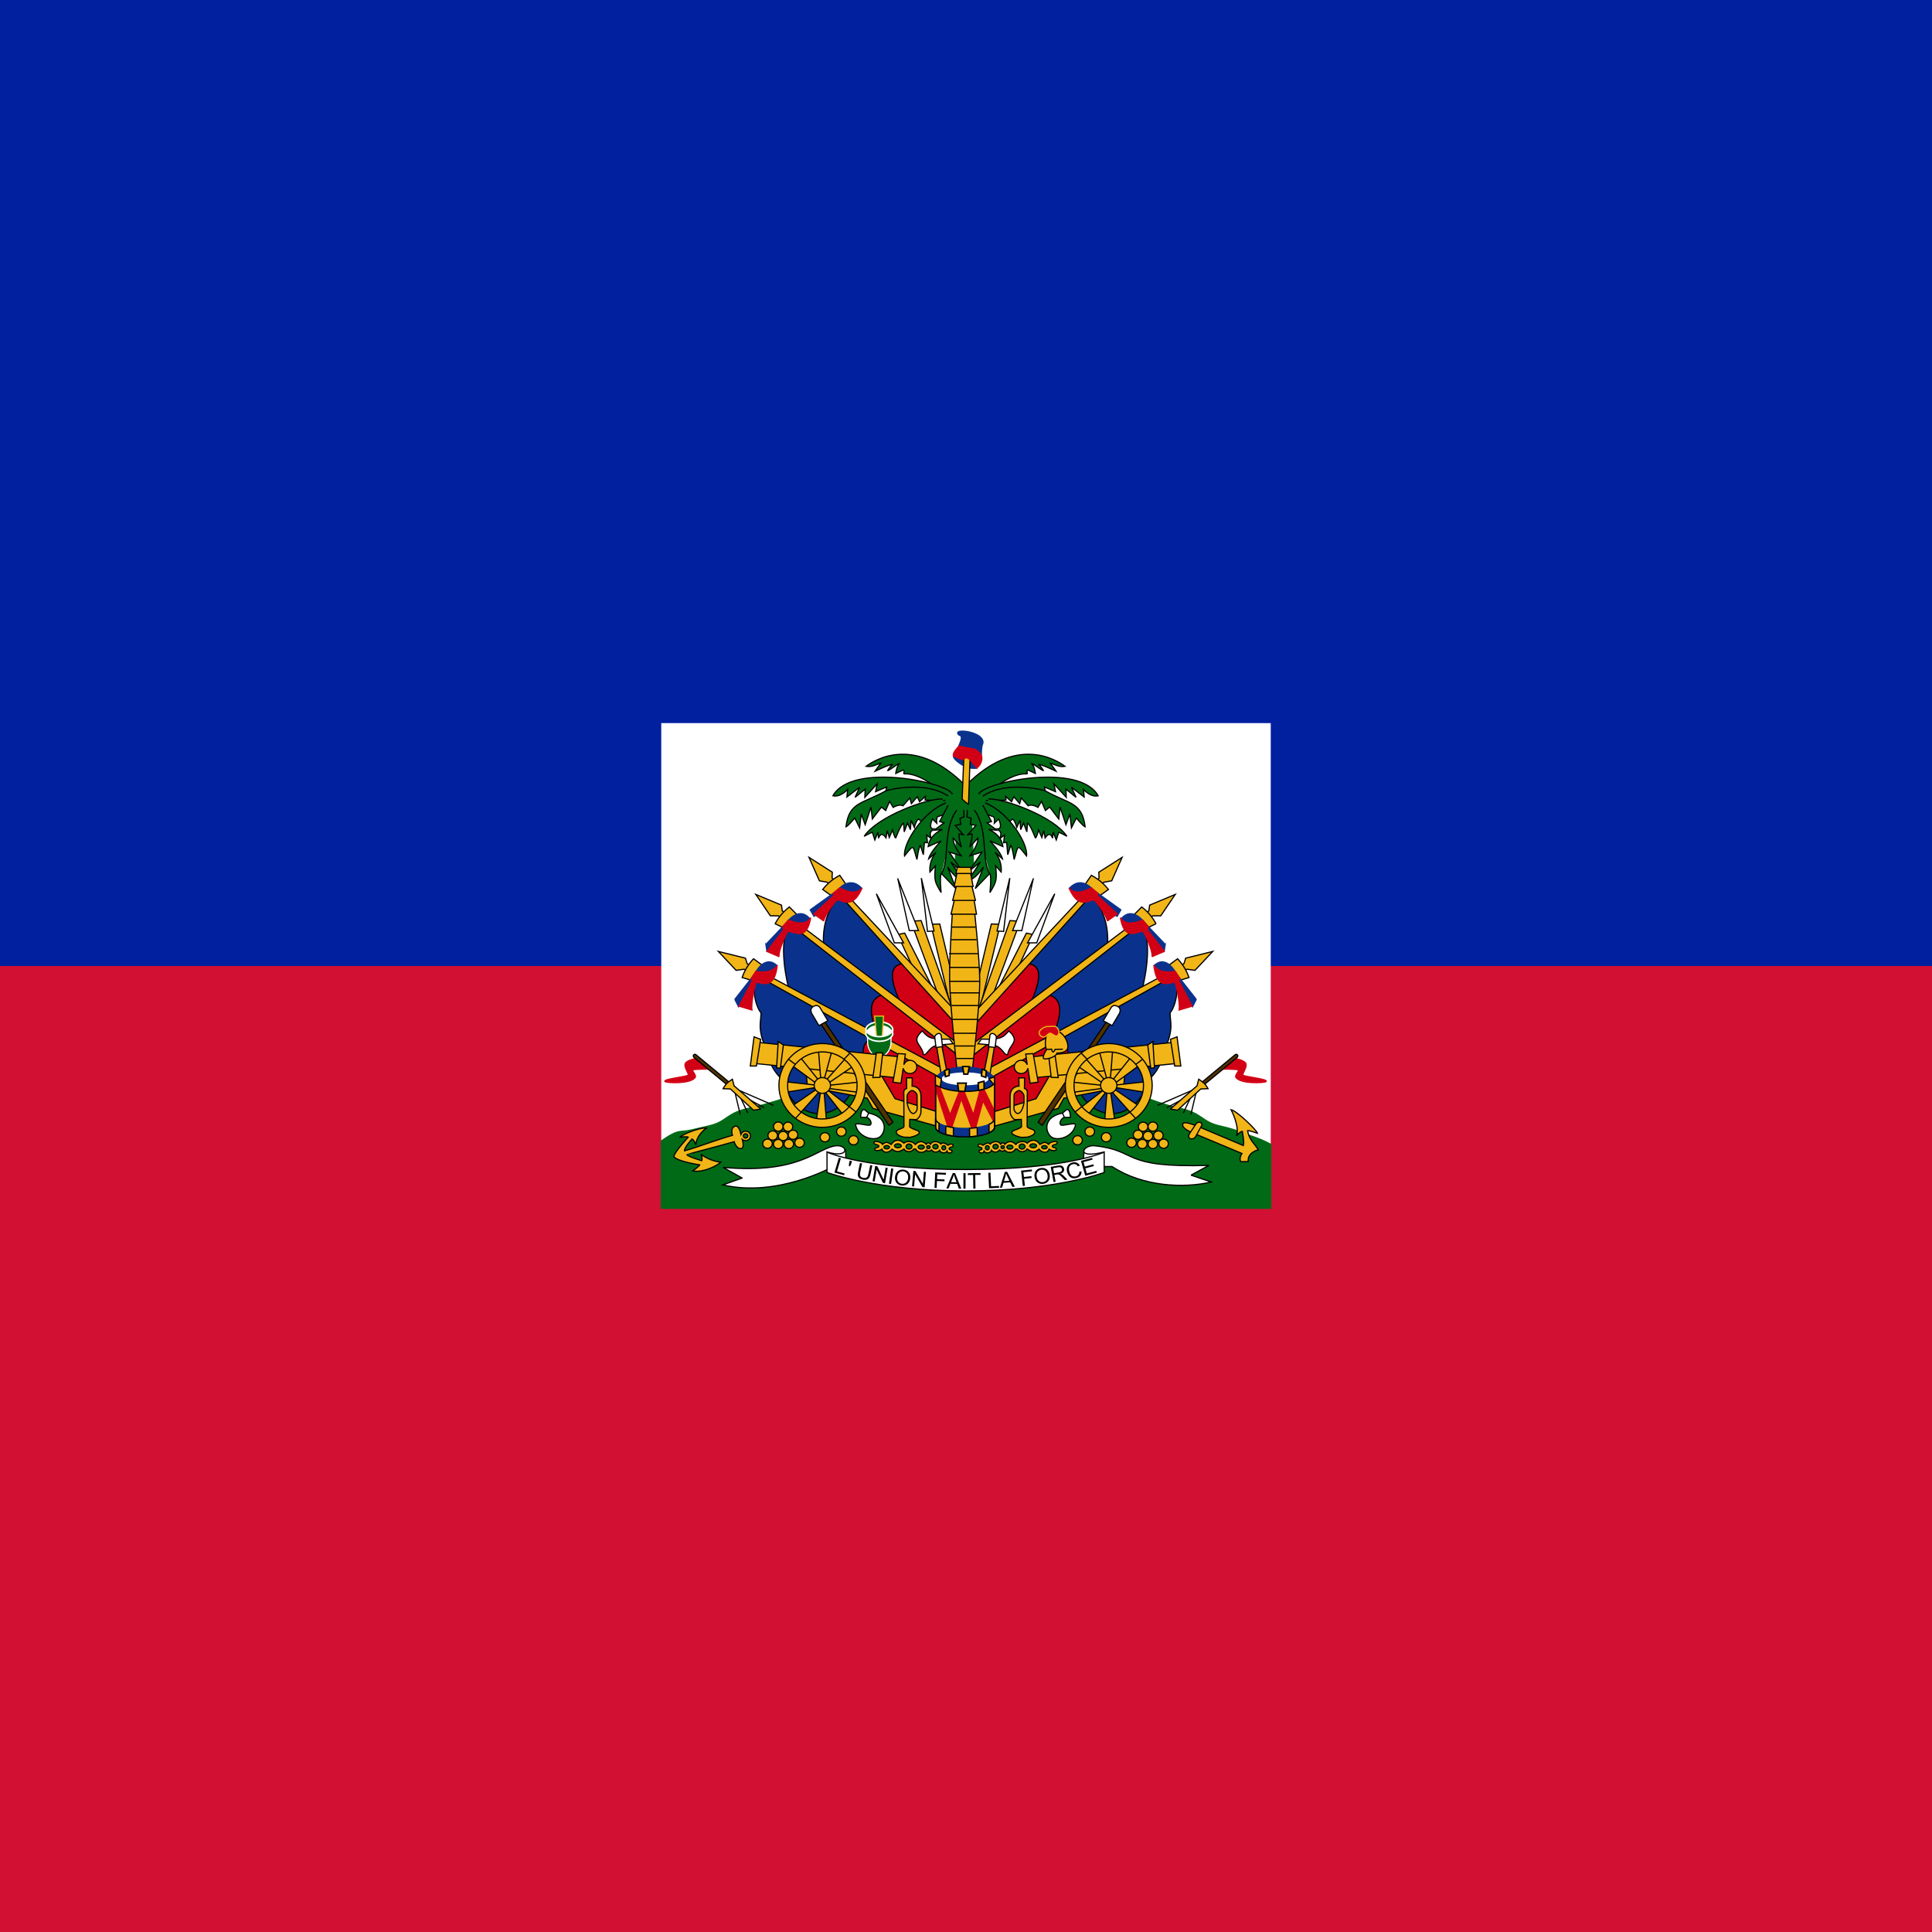
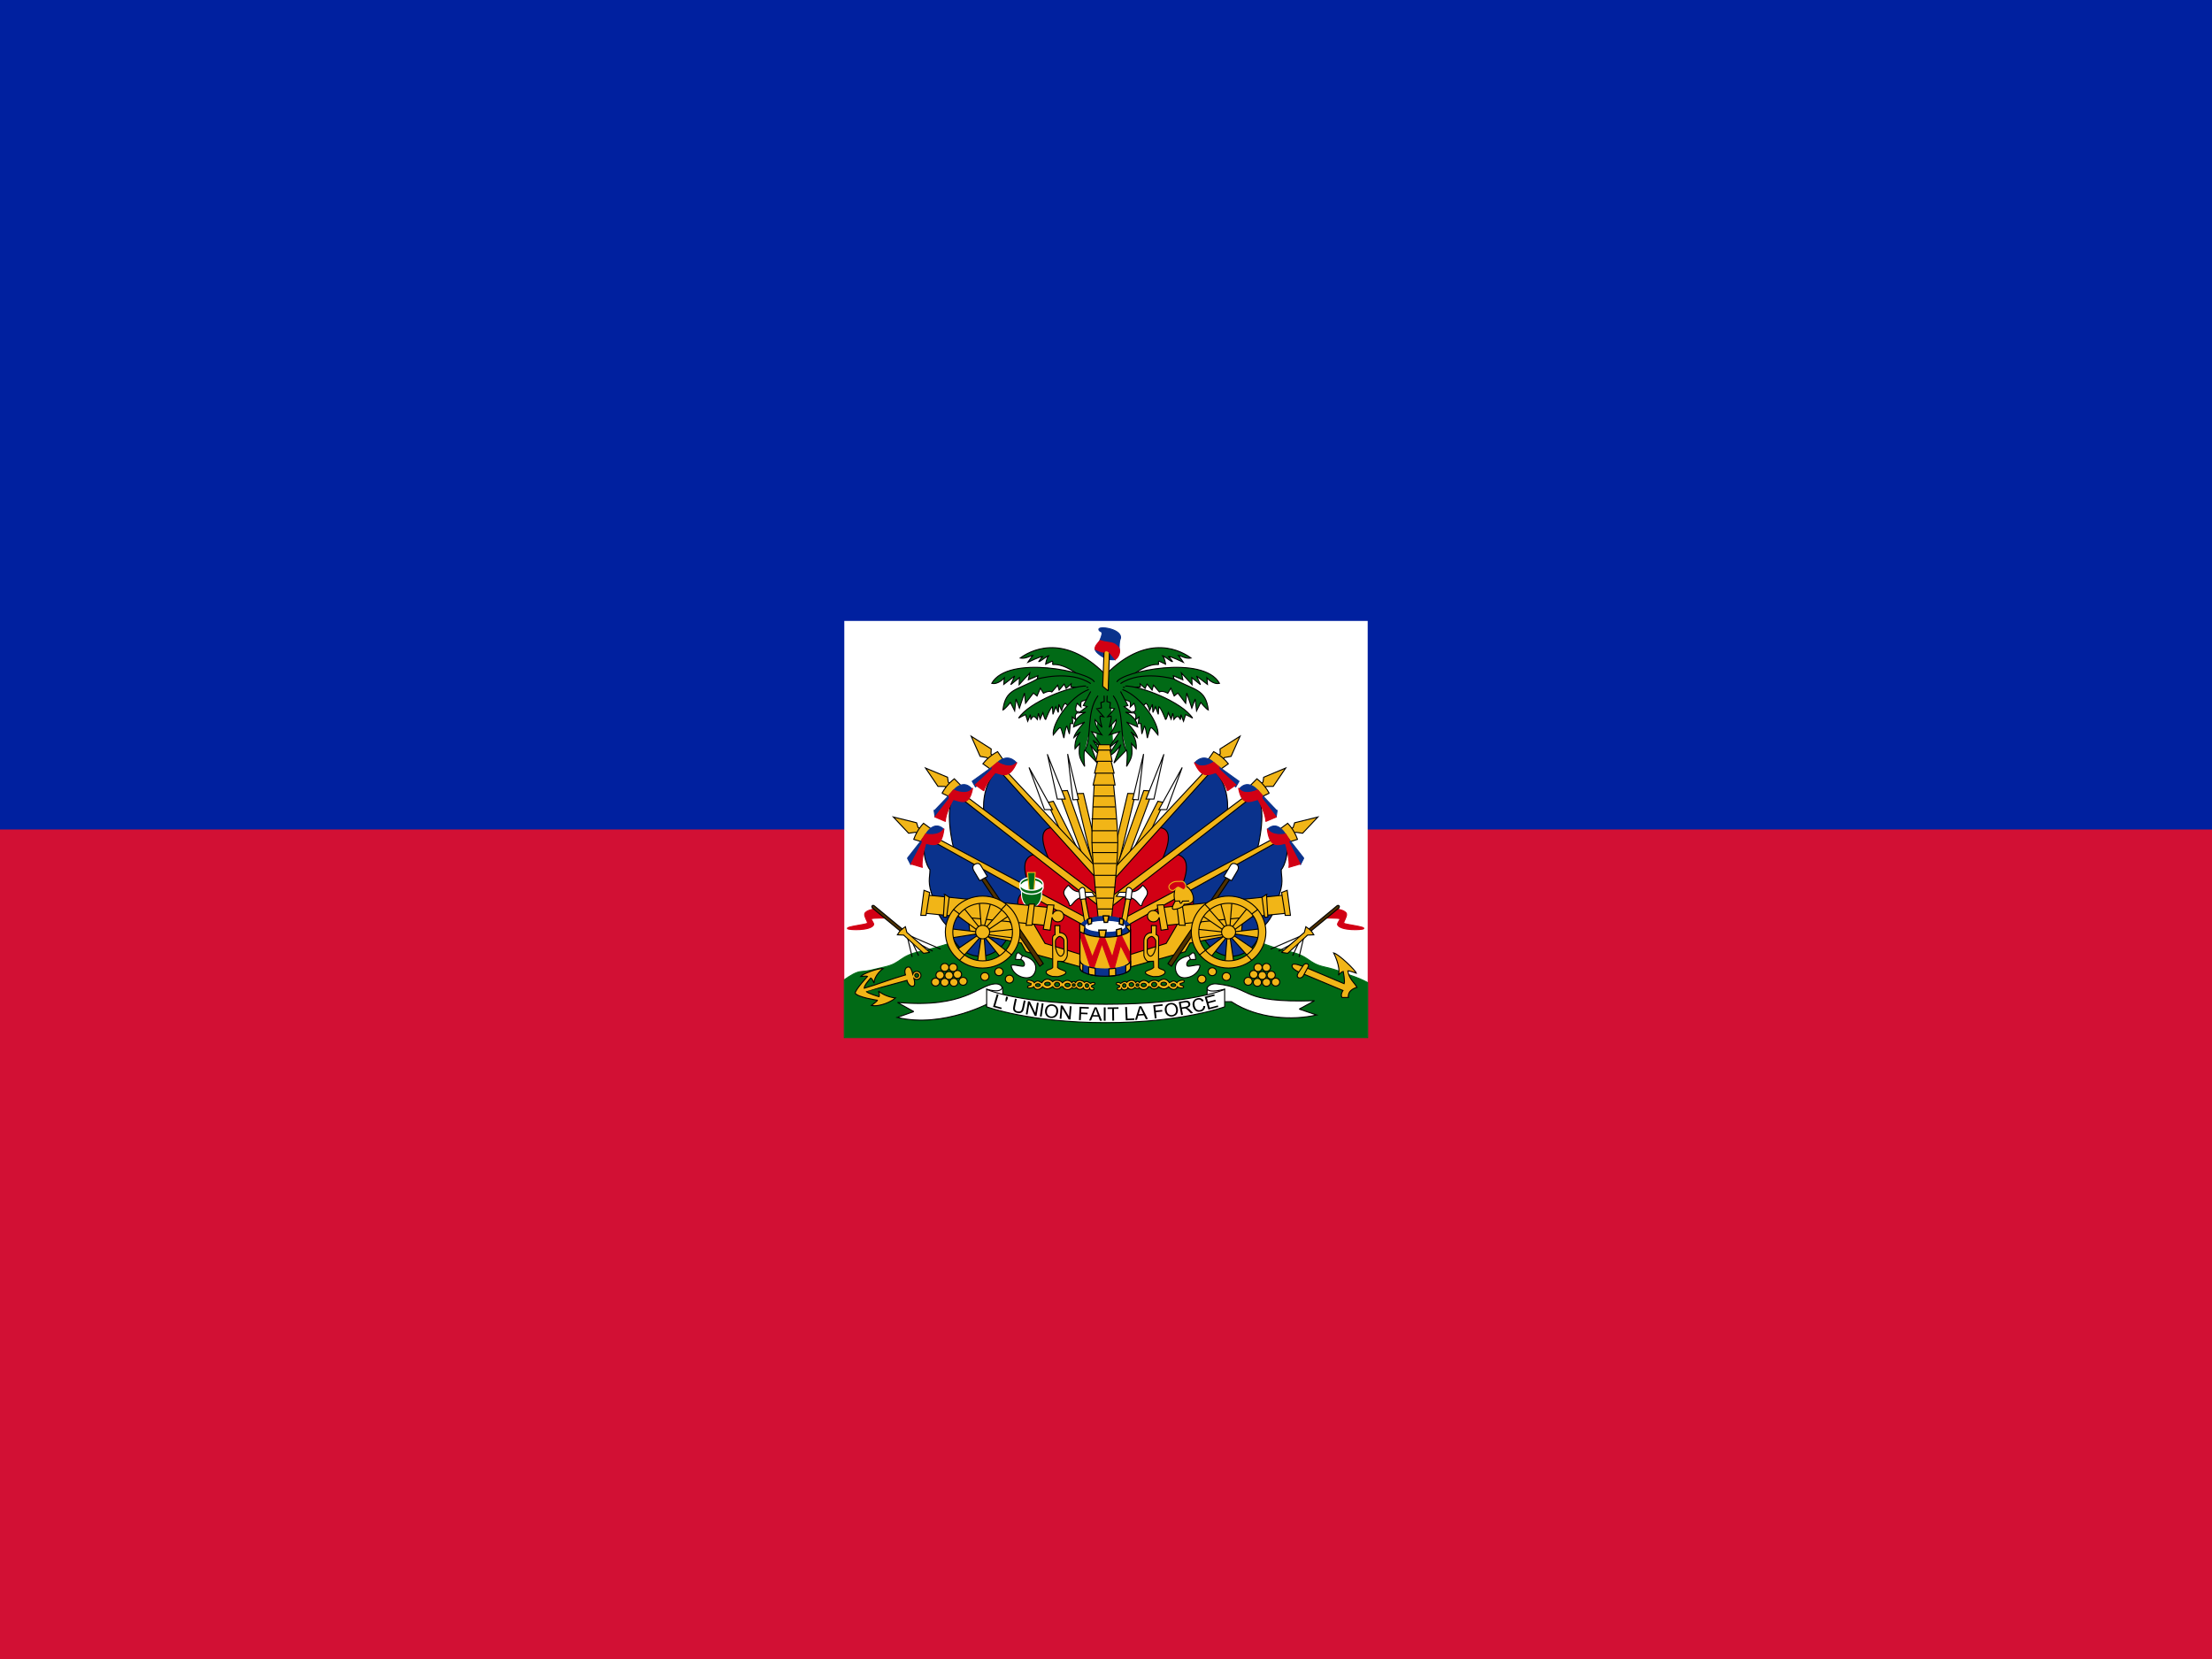
- <svg xmlns="http://www.w3.org/2000/svg" xmlns:xlink="http://www.w3.org/1999/xlink" height="512" width="512" viewBox="0 0 512 512">
-   <path fill="#d21034" d="M0 0h512v512H0z" />
-   <path fill="#00209f" d="M0 0h512v256H0z" />
+ <svg xmlns="http://www.w3.org/2000/svg" xmlns:xlink="http://www.w3.org/1999/xlink" height="480" width="640" viewBox="0 0 640 480">
+   <path fill="#d21034" d="M0 0h640v480H0z" />
+   <path fill="#00209f" d="M0 0h640v240H0z" />
  <g fill="#f1b517" stroke="#000" stroke-width=".183">
-     <path fill="#fff" d="M175.24 191.63h161.52v128.583H175.24z" stroke="none" />
-     <path d="M288.507 284.614l-32.963.957-32.814.374s-16.86 6.235-23.75 7.634c-6.872 1.396-5.978 3.653-11.295 4.84-4.26.953-4.75 1.253-7.25 1.417-1.512.1-3.374 1.263-5.196 2.545v17.833h161.52V303.25c-1.75-.953-3.418-1.61-5.126-2.19-2.373-.807-3.972-1.69-8.23-2.64-5.318-1.19-4.425-3.446-11.296-4.842-6.892-1.4-23.6-8.964-23.6-8.964z" fill="#016a16" stroke="#016a16" stroke-width=".312" />
-     <g transform="translate(-170.667) scale(1.70667)">
+     <path fill="#fff" d="M244.286 179.654h151.428V300.2H244.286z" stroke="none" />
+     <path d="M350.475 266.826l-30.902.897-30.764.35s-15.806 5.845-22.266 7.157c-6.442 1.308-5.605 3.424-10.59 4.538-3.992.892-4.453 1.174-6.796 1.328-1.417.093-3.163 1.183-4.87 2.385v16.72h151.425v-15.902c-1.64-.895-3.205-1.51-4.806-2.054-2.224-.757-3.724-1.584-7.716-2.476-4.984-1.114-4.147-3.23-10.588-4.538-6.46-1.312-22.127-8.404-22.127-8.404z" fill="#016a16" stroke="#016a16" stroke-width=".293" />
+     <g transform="translate(-80) scale(1.6)">
      <g id="a">
        <path d="M244.53 143.512l1.396-.033 2.555 10.748-.544 3.386-3.407-14.102z" />
        <path d="M243.064 136.346l.954 8.284 1.022-.066-1.976-8.218z" fill="#fff" />
        <path d="M245.722 154.59l-4.293-11.54 1.6-.098 5.01 14.102-2.318-2.465z" />
        <path d="M239.42 136.477l1.77 8.02h1.432l-3.203-8.02z" fill="#fff" />
        <path d="M241.906 150.546l-2.52-5.424 1.09-.23 4.6 9.007-3.17-3.354z" />
        <path d="M236.08 138.778l2.794 7.626h1.43l-4.224-7.626z" fill="#fff" />
        <path d="M242.25 151.364l-11.437-12.484c-3.57 2.828-2.908 8.02-2.908 8.02l12.957 10.167 1.387-5.703z" fill="#0a328c" />
        <path d="M248.86 158.235l-8.482-8.594c-3.587.126-.74 5.48-.56 6.153l9.043 7.734v-5.292z" fill="#d20014" />
        <path d="M248.14 156.757l-17.54-18.78-.685.483 18.56 20.622-.336-2.325zm-18.554-19.985l-.385-.446.04-.89-3.62-2.304 1.617 3.64 1.232.223.384.446.732-.668z" />
        <path d="M227.738 138.11c.616-.743 1.348-1.486 2.657-2.192l1 1.45-2.155 1.82-1.502-1.078z" />
        <path d="M225.81 141.278l.59 1.026c.363-.135 4.03-3.457 4.03-3.457l2.632-.08.756-.838c-1.932-2.08-3.752.296-3.752.296l-4.255 3.052z" fill="#0a328c" stroke="#0a328c" />
        <path d="M227.91 143.007c.14-.918 1.877-3.214 2.13-3.295 1.302.39 2.514 1.14 3.834-1.837-1.148 1.46-3.47-.027-3.47-.027l-1.01.838.03.405-3.053 2.837 1.54 1.08z" fill="#d20014" stroke="#d20014" />
        <g>
          <path d="M237.252 154.672l-14.367-11.41c-2.46 2.502-.415 10.23-.415 10.23l14.043 7.608.74-6.428z" fill="#0a328c" />
          <path d="M249.166 163.917l-11.818-9.467c-4.036.566-.864 6.506-.623 7.16l12.48 6.77-.04-4.463z" fill="#d20014" />
          <path d="M248.697 162.005l-25.554-19.182-.587.59 26.837 20.956-.696-2.365zm-26.769-20.198l-.46-.374-.122-.885-3.98-1.662 2.25 3.314 1.253.014.458.374.6-.78z" />
          <path d="M220.35 143.433c.472-.835 1.06-1.69 2.22-2.603l1.247 1.26-1.795 2.152-1.673-.81z" />
          <path d="M218.925 146.64l.16 1.06c.337-.187 3.56-3.725 3.56-3.725l2.586-.477.528-.833c-1.797-2.114-3.713.698-3.713.698l-3.12 3.278z" fill="#0a328c" stroke="#0a328c" />
          <path d="M220.97 148.545c-.122-.982 1.22-3.863 1.456-3.98 1.547.46 2.894 1.152 3.462-2.07-.897 1.614-3.46.363-3.46.363l-.86.98.12.53-2.61 3.37 1.893.807z" fill="#d20014" stroke="#d20014" />
        </g>
        <g>
          <path d="M236.224 161.65c-.19-.045-18.517-10.44-18.517-10.44-1.334 2.25-.128 5.52.457 6.028.034 1.5-.602 2.306.707 5.44.387 2.035 1.33 3.912 2.7 5.026 1.672 6.417 8.223 6.848 10.747 1.624l3.907-7.677z" fill="#0a328c" />
          <path d="M248.352 168.512l-12.548-7.355c-4.036.567.085 8.056.326 8.71l12.116 4.304.106-5.658z" fill="#d20014" />
          <path d="M246.243 165.846l-28.35-15.09-.484.673 29.904 16.646-1.07-2.23zm-29.715-15.909l-.514-.3-.265-.856-4.2-1.04 2.757 2.935 1.24-.177.515.3.466-.86z" />
          <path d="M215.232 151.782c.332-.896.773-1.828 1.772-2.907l1.436 1.056-1.425 2.4-1.783-.548z" />
          <path d="M214.1 155.18l.593 1.168c.307-.232 3.004-4.578 3.004-4.578l2.492-.82.468-1.014c-2.002-1.85-3.498 1.342-3.498 1.342l-3.06 3.903z" fill="#0a328c" stroke="#0a328c" />
          <path d="M216.772 156.836c-.2-1 .484-4.197.7-4.345 1.56.466 2.863.598 3.223-2.62-.907 1.528-3.328.952-3.328.952l-.71 1.085.15.38-2.06 3.95 2.025.6z" fill="#d20014" stroke="#d20014" />
        </g>
      </g>
      <use height="100%" width="100%" xlink:href="#a" transform="matrix(-1 0 0 1 499.86 0)" />
    </g>
-     <g transform="translate(-170.667) scale(1.70667)">
+     <g transform="translate(-80) scale(1.6)">
      <path d="M248.757 125.603l-.465 9.07h2.9l-.425-8.992 3.023-.423-.335-3.582-7.51.29.04 3.253 2.772.385z" fill="#016a16" stroke="#016a16" />
      <g id="b" fill="#016a16">
        <path d="M249.817 121.898c-7.764-7.77-13.878-3.98-15.334-2.902.963.187 1.826-.412 2.273-.48-.28.353-.865 1.23-.865 1.23s2.4-1.135 2.67-1.03c-.347.275-.728.935-.728.935.178.07 1.528-1.056 1.795-1.076-.41.466-.54 1.528-.54 1.528l1.17-.545c.305.216-.084.63.18.61 1.945-.16 4.678 1.776 5.054 2.37" />
        <path d="M247.895 123.32c-.81-1.853-15.588-5.004-18.56.245 1.164.293 2.276-.976 2.276-.976l-.1 1.17 1.972-1.512-.708 1.56 1.568-1.268-.05 1.27 1.92-2.1-.252 1.22 1.72-.73-.203 1.023" />
        <path d="M247.238 123.614c-3.793-2.537-9.66-.83-9.66-.83-3.74 2.1-5.736 1.72-6.22 5.61.355-.145 1.366-1.365 1.366-1.365l.76 1.512.25-2.147.608 1.66.91-2.733.203 1.854 1.416-1.854.658.536.607-1.415.556.927s.962-.585 1.52-.244l1.06-1.22.253.88.91-1.074.355.78.91-.83-.05.586 3.135.05" />
        <path d="M246.38 124.053c-2.643-.05-10.226 2.812-12.188 5.806a13.29 13.29 0 0 1 1.263-.636l.387 1.203.473-1.203.1.927c.29-.723.618-.805 1.164-.048l.2-1.122.305 1.073.505-1.17s.318 1.27.506 1.22c0 0 .838-2.195 1.214-2.294l.1 1.365.506-1.366.456 1.024.1-1.464.506 1.122s.266-1.103.658-1.317l.758.683 3.378-2.427" />
        <path d="M246.888 124.678c-3.52 1.35-6.67 6.18-6.43 8.226 1.565-1.94 1.23-1.674 1.928.56 0 0 .264-1.955.53-2.187l.46 1.446.17-1.892.47.023-.12-1.187.698.535c-.163-.677-.338-.906.386-1.488 0 0-.917.117-.193-1.535l.675.65s-.12-.72.12-1l2.485-.86" />
        <path d="M247.23 125.04l-1.33 2.534.68.197-1.534 1.153 1.296-.132s-1.978.725-2.217 2.666l2.013-.888s-1.706 1.744-1.945 2.797l1.16-1.02s-1.125 1.217-.955 3.06l.853-.954c-.204 2.238-.136 2.436.888 4.147 0 0-.273-2.633.034-2.962l2.25 2.337-1.26-3.324s1.397 2.106 2.25 1.91l-1.774-2.7 1.74 1.415-1.978-2.96 1.84.558s-1.33-1.677-1.227-2.73l1.262 1.382s-.477-1.58-.34-2.04l.647.132-1.262-1.448.853-.165-.102-.953.615-.197-.034-1.053m-1.093-.005c-2.184 2.96-1.058 7.535-2.354 9.87" />
      </g>
      <use height="100%" width="100%" xlink:href="#b" transform="matrix(-1 0 0 1 499.86 0)" />
      <path d="M250.945 166.535s1.19-9.945 1.186-14.225c0-3.37-.813-10.835-.813-10.835H247.9s-.52 7.43-.442 10.79c.1 4.28 1.186 14.27 1.186 14.27h2.3z" />
      <path d="M247.674 141.953h3.96l-.465-2.666h-2.87l-.626 2.666z" />
      <path d="M247.927 139.816h3.54l-.668-2.666h-2.18l-.693 2.666z" />
      <path d="M248.155 137.655h2.95l-.5-2.666h-1.876l-.575 2.665z" />
      <path d="M250.71 134.673h-2.064l-.21.964h2.442l-.17-.964zm.422 29.694h-2.62m2.763-1.947h-2.94m3.329-1.976h-3.727m3.919-2.154h-3.9m3.927-2.15h-4.102m4.262-1.97h-4.45m4.46-1.79h-4.65m4.622-2.16h-4.65m4.495-2.136h-4.495m4.289-2.17H247.6m3.867-1.959h-3.672" />
      <path d="M249.91 119.044c-.69-.324-2.246-1.313-1.784-1.903l.713-1.213c1.01-2.277-.02-1.395-.127-2.106-.103-.68 3.865-.148 3.924 1.398.016.426-.295.176-.252 2.61l-.755 1.46c-.565.052-1.234-.015-1.72-.244z" fill="#0a328c" stroke="#0a328c" />
      <path d="M250.392 124.934l-.986-.83.273-7.105.964.282-.252 7.652z" />
      <path d="M251.672 119.246c.62-.362 1.024-1.443.65-2.085-1.016-1.286-1.673-.755-3.378-1.335-.34.362-1.055 1.06-.902 1.58 2.242 1.055 1.372.155 2.114.287.4.07.658.545 1.516 1.554z" fill="#d20014" stroke="#d20014" />
    </g>
-     <g transform="translate(-170.667) scale(1.70667)">
+     <g transform="translate(-80) scale(1.6)">
      <use height="100%" width="100%" xlink:href="#c" transform="matrix(1 0 0 -1 -.002 320.37)" />
      <path d="M238.358 161.75c0 1.3-.815 2.353-1.818 2.353-1.004 0-1.82-1.054-1.82-2.353v-1.276h3.638v1.276z" fill="#016a16" stroke="#fff" stroke-width=".181" stroke-linecap="round" />
      <ellipse cx="236.539" cy="160.063" rx="1.806" ry=".898" fill="#fff" stroke="none" />
      <path d="M236.126 161.075l-.31-3.297h1.382l-.226 3.297h-.846z" fill="#016a16" stroke="#f1b517" />
      <path id="c" d="M238.538 160.118c-.265.493-1.06.852-2 .852-.937 0-1.727-.36-1.992-.852a.756.756 0 0 0-.1.36c0 .668.938 1.21 2.093 1.21 1.154 0 2.09-.542 2.09-1.21a.748.748 0 0 0-.092-.36z" fill="#016a16" stroke="#fff" stroke-width=".237" stroke-linecap="round" />
      <g id="d">
        <path d="M246.035 172.786l-7.06-2.19-3.076-5.254-10.894-.535.378 3.94 9.28 1.777.882 1.58 10.666 2.97-.177-2.288z" />
        <path d="M238.662 174.254l-11.149-16.398-.547.41 11.06 16.468.636-.48z" fill="#503200" />
        <path d="M228.55 158.5l-1.19-1.992c-.222-.368-.56-.49-1.058-.228-.484.255-.437.76-.24 1.123l1.1 1.852 1.39-.755z" fill="#fff" />
        <path d="M239.986 164.127l-22.496-2.286-.547 3.272 22.387 2.25.656-3.235z" />
        <path d="M217.09 160.997l-.584 4.538h.948l.656-4.15-1.02-.388zm3.754.738l-.255 4.08.582.07.474-3.622-.802-.528zm15.241 1.759l-.547 3.834 1.094-.035.437-3.8h-.985zm3.351.106l-.78 4.433 1.24.18.353-2.332c.1.47.53.825 1.045.825.59 0 1.07-.464 1.07-1.032 0-.568-.48-1.026-1.07-1.026-.41 0-.78.24-.94.687l.23-1.662-1.15-.073zm-8.119.72l-3.094 3.48.36.424 3.972-2.71-1.238-1.195zm-7.193 8.68l3.094-3.482-.36-.423-3.972 2.71 1.238 1.195zm8.096-.87l-3.764-2.91-.387.272 2.964 3.756 1.186-1.12zm-9.282-6.717l3.816 2.81.464-.348-2.99-3.755-1.29 1.293zm4.152-2.319l.365 4.573.513-.022 1.207-4.452-2.085-.1zm1.25 11.096l-.364-4.574-.565-.053-.69 4.626h1.62zm5.06-6.164l-4.794.51-.073.457 4.85.634.018-1.6zm-11.407 1.584l4.68-.74.1-.365-4.842-.54.063 1.644z" />
        <ellipse cx="227.693" cy="168.548" rx="1.27" ry="1.225" />
        <path d="M234.438 168.548c0 3.592-3.022 6.507-6.745 6.507-3.723 0-6.745-2.915-6.745-6.507 0-3.592 3.022-6.507 6.745-6.507 3.723 0 6.745 2.916 6.745 6.508zm-1.347 0c0 2.874-2.418 5.207-5.397 5.207-2.98 0-5.398-2.333-5.398-5.207 0-2.874 2.42-5.207 5.398-5.207 2.98 0 5.398 2.334 5.398 5.208z" fill-rule="evenodd" stroke-linecap="round" />
        <path d="M223.48 165.264l-1.057-.796m8.611.025l.902-.92m1.031 9.127l-1.11-.87m-8.377 1.866l.954-1.02M246.196 162.122l1.155 5.886-.94.497-1.015-6.3.8-.083z" />
        <path d="M245.592 161.364c-.535-.224-1.232.155-2.374-1.292-1.878 1.723-.107 1.98.18 3.686.53.218.857-1.323 2.3-1.48.18-.02 2.3-.204 2.3-.204l-.533-.726s-1.474.04-1.873.016z" fill="#fff" />
        <path d="M246.36 162.518l-.215-1.756c-.232-.62-1-.087-1 .275l.197 1.62 1.017-.14z" fill="#fff" />
        <path d="M240.765 167.372l.02 1.637c-.537.182-.455.584-.438 1.167l.02 4.772c-.19.315-.78.33-1.055.578-.277.248-.242.73 1.02 1.047l.975.035c1.486-.325 1.793-.818 1.048-1.095-.397-.148-.92-.324-1.117-.557l.033-1.137.965.036c.26 0 .753-.652.77-1.185l.005-2.47c-.035-1.4-1.085-1.558-1.38-1.54l.02-1.29-.885.002zm1.63 2.73c.018-.4-.555-.757-.786-.767-.23-.01-.735.467-.752.867v1c.034.367.327 1.61.915 1.7.28.044.64-.4.64-.766l-.017-2.034z" fill-rule="evenodd" />
        <path d="M234.275 172.328c-.636-.257-.63 1.172-.63 1.172l1.002.01c.44.2.792.843.512 1.16-.232.26-2.178-.442-2.31-.038.345 1.94 2.918 2.688 3.85 1.84.91-.832 1.14-3.05-1.818-3.63l-.607-.514zm.595.528l-.292.64" fill="#fff" />
        <path d="M214.943 173.055l-.963-4.05m2.132 3.817l-1.48-3.153m4.026 2.324l-3.337-1.792m4.782 1.427l-6.192-2.688" />
        <path d="M210.215 166.013s-2.254-.036-2.656.122c-.163.064.566.825.415 1.115-.563 1.083-4.394.934-4.697.698-.52-.405 3.568-.753 3.595-1.03.03-.315-.605-1.145-.506-1.654.128-.66 1.788-.907 1.788-.907l2.06 1.656z" fill="#d20014" stroke="#d20014" />
        <path d="M213.233 168.05l-5.102-4.222s-.224-.238-.412-.033c-.184.2.07.43.07.43l5.262 4.35.183-.525z" fill="#503200" />
        <path d="M218.146 172.217c-.09-.087-4.155-3.608-4.155-3.608l-.27-1.03s-.628.426-.858.646c-.23.22-.587.82-.587.82l1.138.05 3.595 3.295 1.138-.173z" />
        <g>
          <ellipse cx="232.534" cy="177.056" rx=".74" ry=".715" />
          <ellipse cx="230.641" cy="175.716" rx=".74" ry=".715" />
          <ellipse cx="228.091" cy="176.593" rx=".74" ry=".715" />
          <ellipse cx="224.153" cy="177.445" rx=".74" ry=".715" />
          <ellipse cx="222.487" cy="177.64" rx=".74" ry=".715" />
          <ellipse cx="220.846" cy="177.64" rx=".74" ry=".715" />
          <ellipse cx="219.18" cy="177.591" rx=".74" ry=".715" />
          <ellipse cx="219.988" cy="176.325" rx=".74" ry=".715" />
          <ellipse cx="221.604" cy="176.398" rx=".74" ry=".715" />
          <ellipse cx="223.144" cy="176.203" rx=".74" ry=".715" />
          <ellipse cx="222.361" cy="174.961" rx=".74" ry=".715" />
          <ellipse cx="220.846" cy="174.937" rx=".74" ry=".715" />
        </g>
        <path d="M236.47 177.99c0-.315-.77-.18-.77-.55 0-.41 1.174-.11 1.336.253.66-.596.944-.16 1.348.02.575-.855 1.287-.823 1.98-.197.402-.443 1.41-.297 1.758.197.664-.66 1.255-.497 1.715-.02.186-.346.458-.27.654-.02.355-.628 1.243-.44 1.617-.024.332-.367.673-.08 1.114.19.298-.28.78-.228.78.05 0 .288-.63.187-.63.473 0 .256.46.127.46.45 0 .255-.68.35-.786-.056-.23.44-1.062.27-1.144-.138-.276.334-.897.435-1.246-.06-.286.234-.63.267-.787.03-.517.557-1.388.443-1.688-.17l-.295.013c-.508.69-1.302.37-1.52-.01-.853.615-1.362.42-1.838.02-.548.666-1.38.62-1.573 0-.368.267-1.137.33-1.137.017 0-.3.653-.192.653-.47zm1.655.15c0 .144-.195.26-.436.26-.24 0-.436-.116-.436-.26 0-.142.195-.26.435-.26s.435.118.435.26zm1.82-.217c0 .172-.235.312-.524.312-.288 0-.523-.14-.523-.312 0-.173.235-.312.524-.312.29 0 .525.14.525.313zm3.575.197c0 .175-.212.316-.474.316s-.474-.14-.474-.316c0-.174.212-.316.474-.316s.474.142.474.316zm-1.904-.083c0 .22-.207.4-.463.4s-.464-.18-.464-.4c0-.22.207-.4.463-.4s.463.18.463.4zm4.06.01c0 .198-.186.358-.414.358-.23 0-.415-.16-.415-.358 0-.197.186-.357.415-.357.228 0 .414.16.414.357zm-1.244.083c0 .128-.12.23-.267.23-.148 0-.268-.102-.268-.23 0-.127.12-.23.268-.23.147 0 .267.103.267.23zm2.422.094c0 .183-.135.33-.302.33-.166 0-.3-.147-.3-.33 0-.183.134-.332.3-.332.167 0 .302.15.302.332z" fill-rule="evenodd" />
      </g>
      <use height="100%" width="100%" xlink:href="#d" transform="matrix(-1 0 0 1 499.86 0)" />
      <g stroke-width=".231">
        <path d="M249.837 165.718c-2.512 0-4.55.944-4.55 2.102 0 .2.057.39.17.572.542.63 2.306 1.087 4.397 1.087 1.957 0 3.625-.403 4.277-.97.165-.217.257-.447.257-.69 0-1.158-2.038-2.102-4.55-2.102z" fill="#0a328c" stroke="#0a328c" />
        <path d="M254.427 167.98v7.06c0 .827-2.048 1.498-4.572 1.498s-4.573-.67-4.573-1.5v-7.057c0 .83 2.05 1.5 4.573 1.5 2.524 0 4.572-.67 4.572-1.5z" stroke-width=".187" />
        <path d="M245.282 167.982v1.082l2.22 6.845 1.772-5.265 1.946 5.465 1.425-5.16 1.783 3.47v-1.92l-1.656-3.363a8.25 8.25 0 0 1-.593.134l-1.03 3.813-1.446-3.604a14.522 14.522 0 0 1-.715-.024l-1.454 3.627-1.66-4.367c-.377-.217-.594-.466-.594-.734z" fill="#d20014" stroke="#d20014" stroke-width=".183" />
        <path d="M254.427 173.72v1.32c0 .826-2.048 1.498-4.572 1.498s-4.573-.672-4.573-1.5v-1.317c0 .83 2.05 1.5 4.573 1.5 2.524 0 4.572-.67 4.572-1.5z" fill="#0a328c" stroke="#0a328c" stroke-width=".187" />
        <path d="M251.737 175.085c-.372.055-.77.097-1.185.118l.01 1.317c.418-.02.815-.062 1.187-.118l-.013-1.317zm-4.869-.23l-.012 1.312c.353.1.75.185 1.186.246v-1.317a8.907 8.907 0 0 1-1.174-.24zm-1.586-1.132v1.317c0 .246.185.474.506.68l.023-1.302c-.335-.21-.528-.443-.528-.695zm9.146.14l-.023.006c-.08.266-.38.515-.83.722l.005 1.312c.53-.245.848-.54.848-.863v-1.177z" stroke-width=".187" />
        <path d="M254.427 168.027v7.012c0 .827-2.048 1.498-4.572 1.498s-4.573-.67-4.573-1.5v-7.01" fill="none" stroke-width=".187" />
        <path d="M253.392 167.52c0 .5-1.584.907-3.537.907-1.954 0-3.538-.406-3.538-.907 0-.5 1.584-.907 3.538-.907 1.953 0 3.537.406 3.537.907z" fill="#fff" stroke="#fff" stroke-width=".192" />
        <path d="M248.698 168.19l.157 1.25c.307.022.626.038.953.04l.232-1.29h-1.342zm4.102-.303l-.91.247.057 1.177c.31-.052.602-.116.866-.19l-.012-1.233zm-5.403-1.907c-.26.075-.5.164-.72.262l.127.945.58-.185.013-1.023zm2.44-.374c-.122 0-.24.007-.36.01l.197 1.184.605-.012.237-1.154a9.727 9.727 0 0 0-.68-.028zm2.673.418l-.122 1.034.69.244.077-1.015a5.26 5.26 0 0 0-.645-.263z" />
        <path d="M245.993 168.8l.184-1.288-.935-.506.028 1.465.723.33zm8.403-.278l.042-1.288-.876.262.834 1.026z" stroke-width=".183" />
      </g>
      <path d="M263.686 160.03c.83-.116 2.062 1.023 2.136 2.432.06 1.118-1.69 1.06-1.69 1.06-.09.458-1.055.88-1.84.916-.763.033.207-1.432.207-1.432-.476-1.26.147-2.748.147-2.748l1.04-.23z" />
      <path d="M262.5 162.948l.8-.03s.06.415.208.43c.157.018.326-.4.326-.4l1.217-.03" />
      <path d="M264.13 160.86c.68-.492.085-1.48-.385-1.49l-1.098.03c-.517.01-1.392.572-1.276 1.058.103.424.388.618.832.544.202-.033.626-.563.83-.572.276-.013.88.588 1.1.43z" fill="#d20014" stroke="#f1b517" />
      <path d="M214.242 174.855c-.617.078-.73.788-.5 1.44-2.686.756-5.086 1.74-7.455 2.406-.095-.473 1.174-1.844 1.174-1.844.337.162.588.93.588.93.084-1.578 1.64-2.628 1.64-2.628-.925-.122-3.733.967-4.07 1.412 0 0 1.088-.12 1.256 0 0 0-2.14 2.312-2.237 3 .333.75 4.027 1.31 4.027 1.31-.058.196-1.087.932-1.087.932 1.47.322 3.685-.718 4.347-1.35 0 0-1.728-.144-3.074-1.235 0 0 .277.68.11 1.004 0 0-2.1-.604-2.318-.952.006-.03 4.966-1.315 7.368-2 .088.428.565 1.238 1.138 1.047.374-.125.256-.866.117-1.39a.77.77 0 0 0 .505.185c.422 0 .767-.327.767-.735 0-.407-.345-.74-.767-.74a.755.755 0 0 0-.72.505c-.096-.453-.345-1.354-.808-1.295zm1.89 1.528c0 .19-.162.345-.36.345a.352.352 0 0 1-.357-.345c0-.19.16-.345.358-.345.197 0 .358.154.358.345z" fill-rule="evenodd" />
      <g>
        <path d="M293.068 177.884c.183-.367-.162-2.212-.162-2.212-.373.042-.882.68-.882.68.48-1.51-.865-4.036-.865-4.036.91.19 3.944 3.128 4.102 3.657 0 0-1.33-.474-1.53-.415.217 1.506 1.258 2.205 1.65 2.988 0 0-1.726.38-1.553 1.822l-1.128.02c-.39-.48.152-1.275.152-1.275l-7.74-3.24c-.498-.21-1.62-.72-1.45-1.32.168-.603 2.015.252 2.47.4l6.934 2.93z" />
        <path d="M285.635 176.54l.91-1.672c.326-.44-.346-.92-.823-.356l-1.02 1.527c-.454.836.5 1.066.933.5z" />
      </g>
    </g>
-     <g fill="#fff" stroke-width=".312">
-       <path d="M224.2 307.825l-.108-3.114-3.766.208-.215 3.392 4.09-.485z" />
-       <path d="M196.672 312.19l-5.037-2.824c20.768 1.903 25.01-5.34 30.028-5.728 3.085-.24 3.567 3.417-2.41 1.677l1.545 3.825s-14.743 8.294-29.234 4.868l5.108-1.817zm90.474-4.365l.107-3.114 4.607.107.215 3.39-4.93-.382z" />
-       <path d="M315.63 311.428l4.74-2.586c-23.79.71-18.374-3.907-30.276-5.202-3.076-.333-5.388 3.62 2.41 1.677l-1.545 3.825 3.74.003c8.104 5.336 19.04 5.813 26.285 4.1l-5.355-1.817z" />
-       <path d="M219.167 305.337v5.383s13.19 4.894 36.726 4.894c23.637 0 36.725-4.894 36.725-4.894v-5.383s-9.982 4.6-36.725 4.6c-26.642 0-36.726-4.6-36.726-4.6z" />
+     <g fill="#fff" stroke-width=".293">
+       <path d="M290.187 288.586l-.1-2.92-3.532.195-.2 3.18 3.832-.454z" />
+       <path d="M264.38 292.678l-4.722-2.648c19.47 1.784 23.446-5.006 28.15-5.37 2.893-.226 3.344 3.203-2.26 1.572l1.45 3.586s-13.822 7.776-27.407 4.564l4.79-1.704zm84.818-4.092l.1-2.92 4.32.1.202 3.18-4.622-.36z" />
+       <path d="M375.902 291.963l4.443-2.424c-22.302.663-17.224-3.664-28.383-4.878-2.883-.313-5.05 3.393 2.26 1.572l-1.448 3.586 3.507.003c7.598 5.003 17.85 5.45 24.643 3.843l-5.02-1.703z" />
+       <path d="M285.47 286.253v5.047s12.364 4.587 34.43 4.587c22.16 0 34.43-4.587 34.43-4.587v-5.047s-9.36 4.312-34.43 4.312c-24.978 0-34.43-4.312-34.43-4.312z" />
    </g>
-     <path d="M221.138 310.75l1.164-3.94.54.148-1.026 3.476 2.012.553-.137.465-2.552-.7zm3.817-1.733l.065-.774.174-.664.576.14-.174.663-.33.71-.31-.076zm5.675-.266l.55.11-.49 2.32c-.084.403-.2.714-.343.933-.145.22-.357.38-.635.48-.28.1-.618.11-1.02.03-.39-.075-.695-.203-.915-.38a1.143 1.143 0 0 1-.413-.668c-.054-.267-.036-.613.054-1.038l.49-2.32.55.108-.49 2.317c-.072.35-.093.613-.06.79.032.18.12.33.265.45.145.123.336.207.572.253.405.08.713.048.922-.095.21-.144.368-.467.474-.97l.49-2.32zm.62 4.285l.686-4.044.57.09 1.662 3.523.54-3.175.53.084-.685 4.044-.57-.09-1.662-3.525-.538 3.18-.532-.085zm4.337.655l.583-4.06.557.075-.583 4.06-.557-.075zm1.6-1.79c.08-.676.33-1.185.752-1.525.42-.34.93-.48 1.524-.413.39.043.73.17 1.02.385.293.214.502.49.628.83.126.34.165.713.117 1.12a2.36 2.36 0 0 1-.392 1.08c-.21.307-.485.527-.82.66-.338.132-.69.178-1.056.138a2.05 2.05 0 0 1-1.032-.396c-.29-.22-.498-.5-.622-.837a2.237 2.237 0 0 1-.12-1.043zm.575.07c-.058.492.032.894.273 1.206.24.313.566.492.98.537.42.047.782-.058 1.087-.313.305-.255.49-.645.55-1.17a2.03 2.03 0 0 0-.07-.886 1.3 1.3 0 0 0-.442-.63 1.418 1.418 0 0 0-.728-.288c-.396-.044-.75.05-1.067.28-.316.23-.51.653-.583 1.265zm3.94 2.418l.346-4.084.574.045 1.952 3.382.272-3.207.537.042-.346 4.085-.575-.046-1.95-3.385-.273 3.21-.54-.042zm5.954.415l.186-4.095 2.863.12-.022.484-2.3-.097-.06 1.268 1.993.084-.022.483-1.992-.084-.084 1.86-.56-.024zm3.13.133l1.713-4.067.604.01 1.656 4.13-.64-.01-.47-1.25-1.776-.034-.492 1.232-.596-.012zm1.26-1.66l1.44.027-.422-1.143a10.906 10.906 0 0 1-.284-.855c-.06.262-.14.52-.245.778l-.49 1.193zm3.265 1.725l.01-4.097h.562l-.01 4.1-.56-.002zm2.633-.01l-.054-3.615-1.4.02-.007-.484 3.367-.045.006.483-1.405.02.055 3.614-.562.008zm4.168-.1l-.198-4.093.562-.025.175 3.61 2.088-.094.024.483-2.65.12zm2.86-.124l1.324-4.2.604-.04 2.036 3.968-.638.044-.586-1.204-1.772.122-.374 1.27-.595.04zm1.097-1.762l1.437-.1-.526-1.1a11 11 0 0 1-.363-.828 5.246 5.246 0 0 1-.17.797l-.378 1.23zm4.987 1.294l-.466-4.074 2.848-.303.055.482-2.288.244.144 1.26 1.98-.21.056.48-1.98.212.21 1.85-.558.06zm3.115-2.34c-.1-.672.01-1.225.327-1.658.318-.432.774-.69 1.367-.77a2.09 2.09 0 0 1 1.09.123c.338.136.612.353.823.65.21.298.346.65.406 1.055.06.412.03.792-.095 1.14a1.72 1.72 0 0 1-.622.838c-.29.21-.62.34-.984.39a2.056 2.056 0 0 1-1.102-.13 1.85 1.85 0 0 1-.82-.657 2.265 2.265 0 0 1-.39-.98zm.574-.07c.072.49.265.856.58 1.1.313.243.676.337 1.087.28.42-.057.744-.247.972-.568.23-.322.304-.743.227-1.265a2.05 2.05 0 0 0-.302-.84 1.333 1.333 0 0 0-.593-.504 1.437 1.437 0 0 0-.78-.1 1.45 1.45 0 0 0-.96.532c-.244.3-.322.756-.23 1.366zm4.46 1.376l-.758-4.032 1.853-.325c.372-.065.662-.078.87-.04.207.04.385.14.536.303.15.163.246.355.288.577a1 1 0 0 1-.152.774c-.155.23-.428.407-.82.53.16.043.284.09.373.143.188.115.375.267.56.456l.933.97-.696.12-.71-.74a7.93 7.93 0 0 0-.504-.487 1.31 1.31 0 0 0-.332-.22.872.872 0 0 0-.272-.063c-.066-.002-.17.01-.312.034l-.64.113.336 1.79-.554.097zm.13-2.35l1.19-.208c.25-.044.444-.104.577-.18a.627.627 0 0 0 .324-.68.61.61 0 0 0-.304-.432c-.166-.098-.405-.12-.714-.065l-1.323.23.25 1.335zm6.71-.446l.578.015c-.013.46-.143.836-.388 1.13-.246.292-.584.486-1.016.58-.446.096-.83.088-1.15-.027a1.738 1.738 0 0 1-.817-.624 2.74 2.74 0 0 1-.47-1.024c-.096-.416-.098-.797-.005-1.143.092-.346.272-.632.54-.86.265-.226.582-.38.947-.46.415-.09.787-.063 1.117.08.33.142.593.385.79.73l-.51.24c-.165-.27-.353-.45-.567-.544a1.19 1.19 0 0 0-.736-.05c-.32.07-.568.202-.747.396-.18.193-.284.424-.313.69-.03.268-.012.533.05.797.08.34.2.625.36.857.163.23.367.386.613.464.246.078.495.09.748.035.307-.067.547-.21.72-.426.173-.217.258-.502.255-.855zm1.56 1.114l-1.142-3.947 2.958-.797.135.466-2.417.65.35 1.21 2.263-.61.135.463-2.263.61.39 1.344 2.51-.676.135.466-3.053.822z" fill="#000" stroke="none" />
+     <path d="M287.317 291.328l1.09-3.695.508.14-.963 3.258 1.887.52-.13.436-2.393-.658zm3.578-1.625l.06-.726.164-.622.54.13-.164.624-.31.664-.29-.07zm5.32-.25l.517.102-.46 2.175c-.08.38-.187.67-.322.876a1.158 1.158 0 0 1-.596.448c-.26.094-.58.104-.955.03-.367-.07-.653-.19-.86-.358a1.056 1.056 0 0 1-.386-.625c-.05-.25-.034-.574.05-.972l.46-2.176.515.102-.46 2.172c-.068.327-.088.575-.057.742a.7.7 0 0 0 .25.422c.135.114.313.193.535.236.38.075.668.045.865-.09.196-.134.344-.437.444-.91l.458-2.172zm.582 4.017l.642-3.792.533.085 1.56 3.302.504-2.977.5.08-.644 3.79-.534-.084-1.56-3.305-.505 2.98-.498-.08zm4.065.614l.547-3.806.52.07-.546 3.806-.522-.07zm1.5-1.68c.075-.632.31-1.11.706-1.428.395-.32.87-.45 1.43-.388.364.04.683.16.957.362.273.2.47.46.587.778.118.318.155.668.11 1.05a2.212 2.212 0 0 1-.367 1.012 1.657 1.657 0 0 1-.77.618 2.046 2.046 0 0 1-.99.13 1.923 1.923 0 0 1-.966-.37 1.69 1.69 0 0 1-.584-.785 2.097 2.097 0 0 1-.114-.978zm.54.07c-.055.46.03.835.255 1.128.225.293.53.46.918.504.394.043.734-.055 1.02-.294.286-.24.46-.605.517-1.096.037-.31.014-.588-.067-.832-.08-.243-.22-.44-.414-.59a1.33 1.33 0 0 0-.682-.27c-.37-.04-.704.047-1 .263-.297.216-.48.61-.547 1.186zm3.693 2.265l.324-3.83.538.042 1.83 3.17.255-3.006.503.04-.324 3.83-.54-.043-1.83-3.174-.254 3.008-.503-.04zm5.582.387l.174-3.838 2.685.112-.02.453-2.158-.09-.053 1.187 1.867.08-.02.452-1.867-.08-.08 1.745-.525-.023zm2.934.125l1.607-3.813.568.01 1.552 3.872-.6-.01-.44-1.173-1.666-.032-.46 1.155-.56-.01zm1.182-1.556l1.35.025-.395-1.07a9.822 9.822 0 0 1-.266-.802c-.055.245-.13.488-.23.73l-.458 1.118zm3.06 1.617l.01-3.842.526.002-.008 3.842h-.527zm2.47-.01l-.05-3.39-1.313.02-.008-.454 3.156-.045.007.454-1.317.017.05 3.388-.527.008zm3.906-.093l-.186-3.838.526-.024.165 3.385 1.96-.088.02.453-2.485.112zm2.68-.117l1.242-3.937.567-.04 1.908 3.72-.598.043-.55-1.13-1.66.114-.35 1.19-.56.04zm1.03-1.652l1.346-.092-.493-1.033c-.15-.314-.262-.572-.34-.775a4.75 4.75 0 0 1-.16.746l-.352 1.154zm4.675 1.213l-.437-3.818 2.67-.285.052.45-2.147.23.136 1.182 1.858-.198.052.45-1.858.2.198 1.734-.524.056zm2.92-2.192c-.094-.63.01-1.15.307-1.554.3-.406.726-.647 1.282-.723.364-.05.704-.01 1.02.116.318.126.576.33.773.61.198.278.325.607.38.988.06.386.03.742-.088 1.068-.116.327-.31.59-.583.786a2.02 2.02 0 0 1-.923.367c-.37.05-.714.008-1.032-.124a1.736 1.736 0 0 1-.77-.616 2.124 2.124 0 0 1-.365-.92zm.54-.065c.067.458.248.802.542 1.03.295.23.635.317 1.02.264.393-.056.696-.233.91-.534.215-.302.286-.697.213-1.187a1.922 1.922 0 0 0-.282-.79 1.25 1.25 0 0 0-.556-.47 1.348 1.348 0 0 0-.73-.094c-.37.05-.67.217-.9.498-.23.28-.303.708-.218 1.28zm4.18 1.29l-.71-3.78 1.737-.305c.35-.06.62-.074.815-.038.195.036.363.13.504.284.14.153.23.333.27.54.05.27.002.51-.143.727-.146.215-.402.38-.768.496a1.4 1.4 0 0 1 .347.133c.177.107.35.25.525.427l.875.91-.652.114-.667-.696a7.436 7.436 0 0 0-.472-.455 1.198 1.198 0 0 0-.31-.207.818.818 0 0 0-.256-.06c-.06 0-.16.01-.292.034l-.602.105.316 1.68-.518.09zm.122-2.203l1.114-.195a1.74 1.74 0 0 0 .542-.17.588.588 0 0 0 .302-.636.573.573 0 0 0-.284-.405c-.156-.09-.38-.112-.67-.06l-1.24.216.235 1.252zm6.29-.42l.543.016c-.013.43-.134.783-.364 1.058-.23.275-.548.456-.952.544-.42.09-.78.082-1.08-.025a1.63 1.63 0 0 1-.765-.585 2.57 2.57 0 0 1-.44-.96c-.09-.39-.093-.747-.006-1.072.087-.324.256-.592.506-.805.25-.213.547-.357.89-.43.388-.085.737-.06 1.047.073.31.133.557.36.74.685l-.478.226c-.154-.254-.33-.424-.53-.51a1.098 1.098 0 0 0-.69-.047c-.3.064-.533.187-.702.368a1.102 1.102 0 0 0-.292.648c-.027.25-.01.5.047.747a2.3 2.3 0 0 0 .34.803c.15.217.342.362.572.435.23.075.464.086.7.035a1.14 1.14 0 0 0 .676-.4c.162-.203.242-.47.24-.8zm1.463 1.046l-1.07-3.7 2.773-.748.127.437-2.265.61.328 1.134 2.12-.57.127.433-2.122.572.365 1.26 2.354-.635.127.437-2.86.77z" fill="#000" stroke="none" />
  </g>
</svg>
